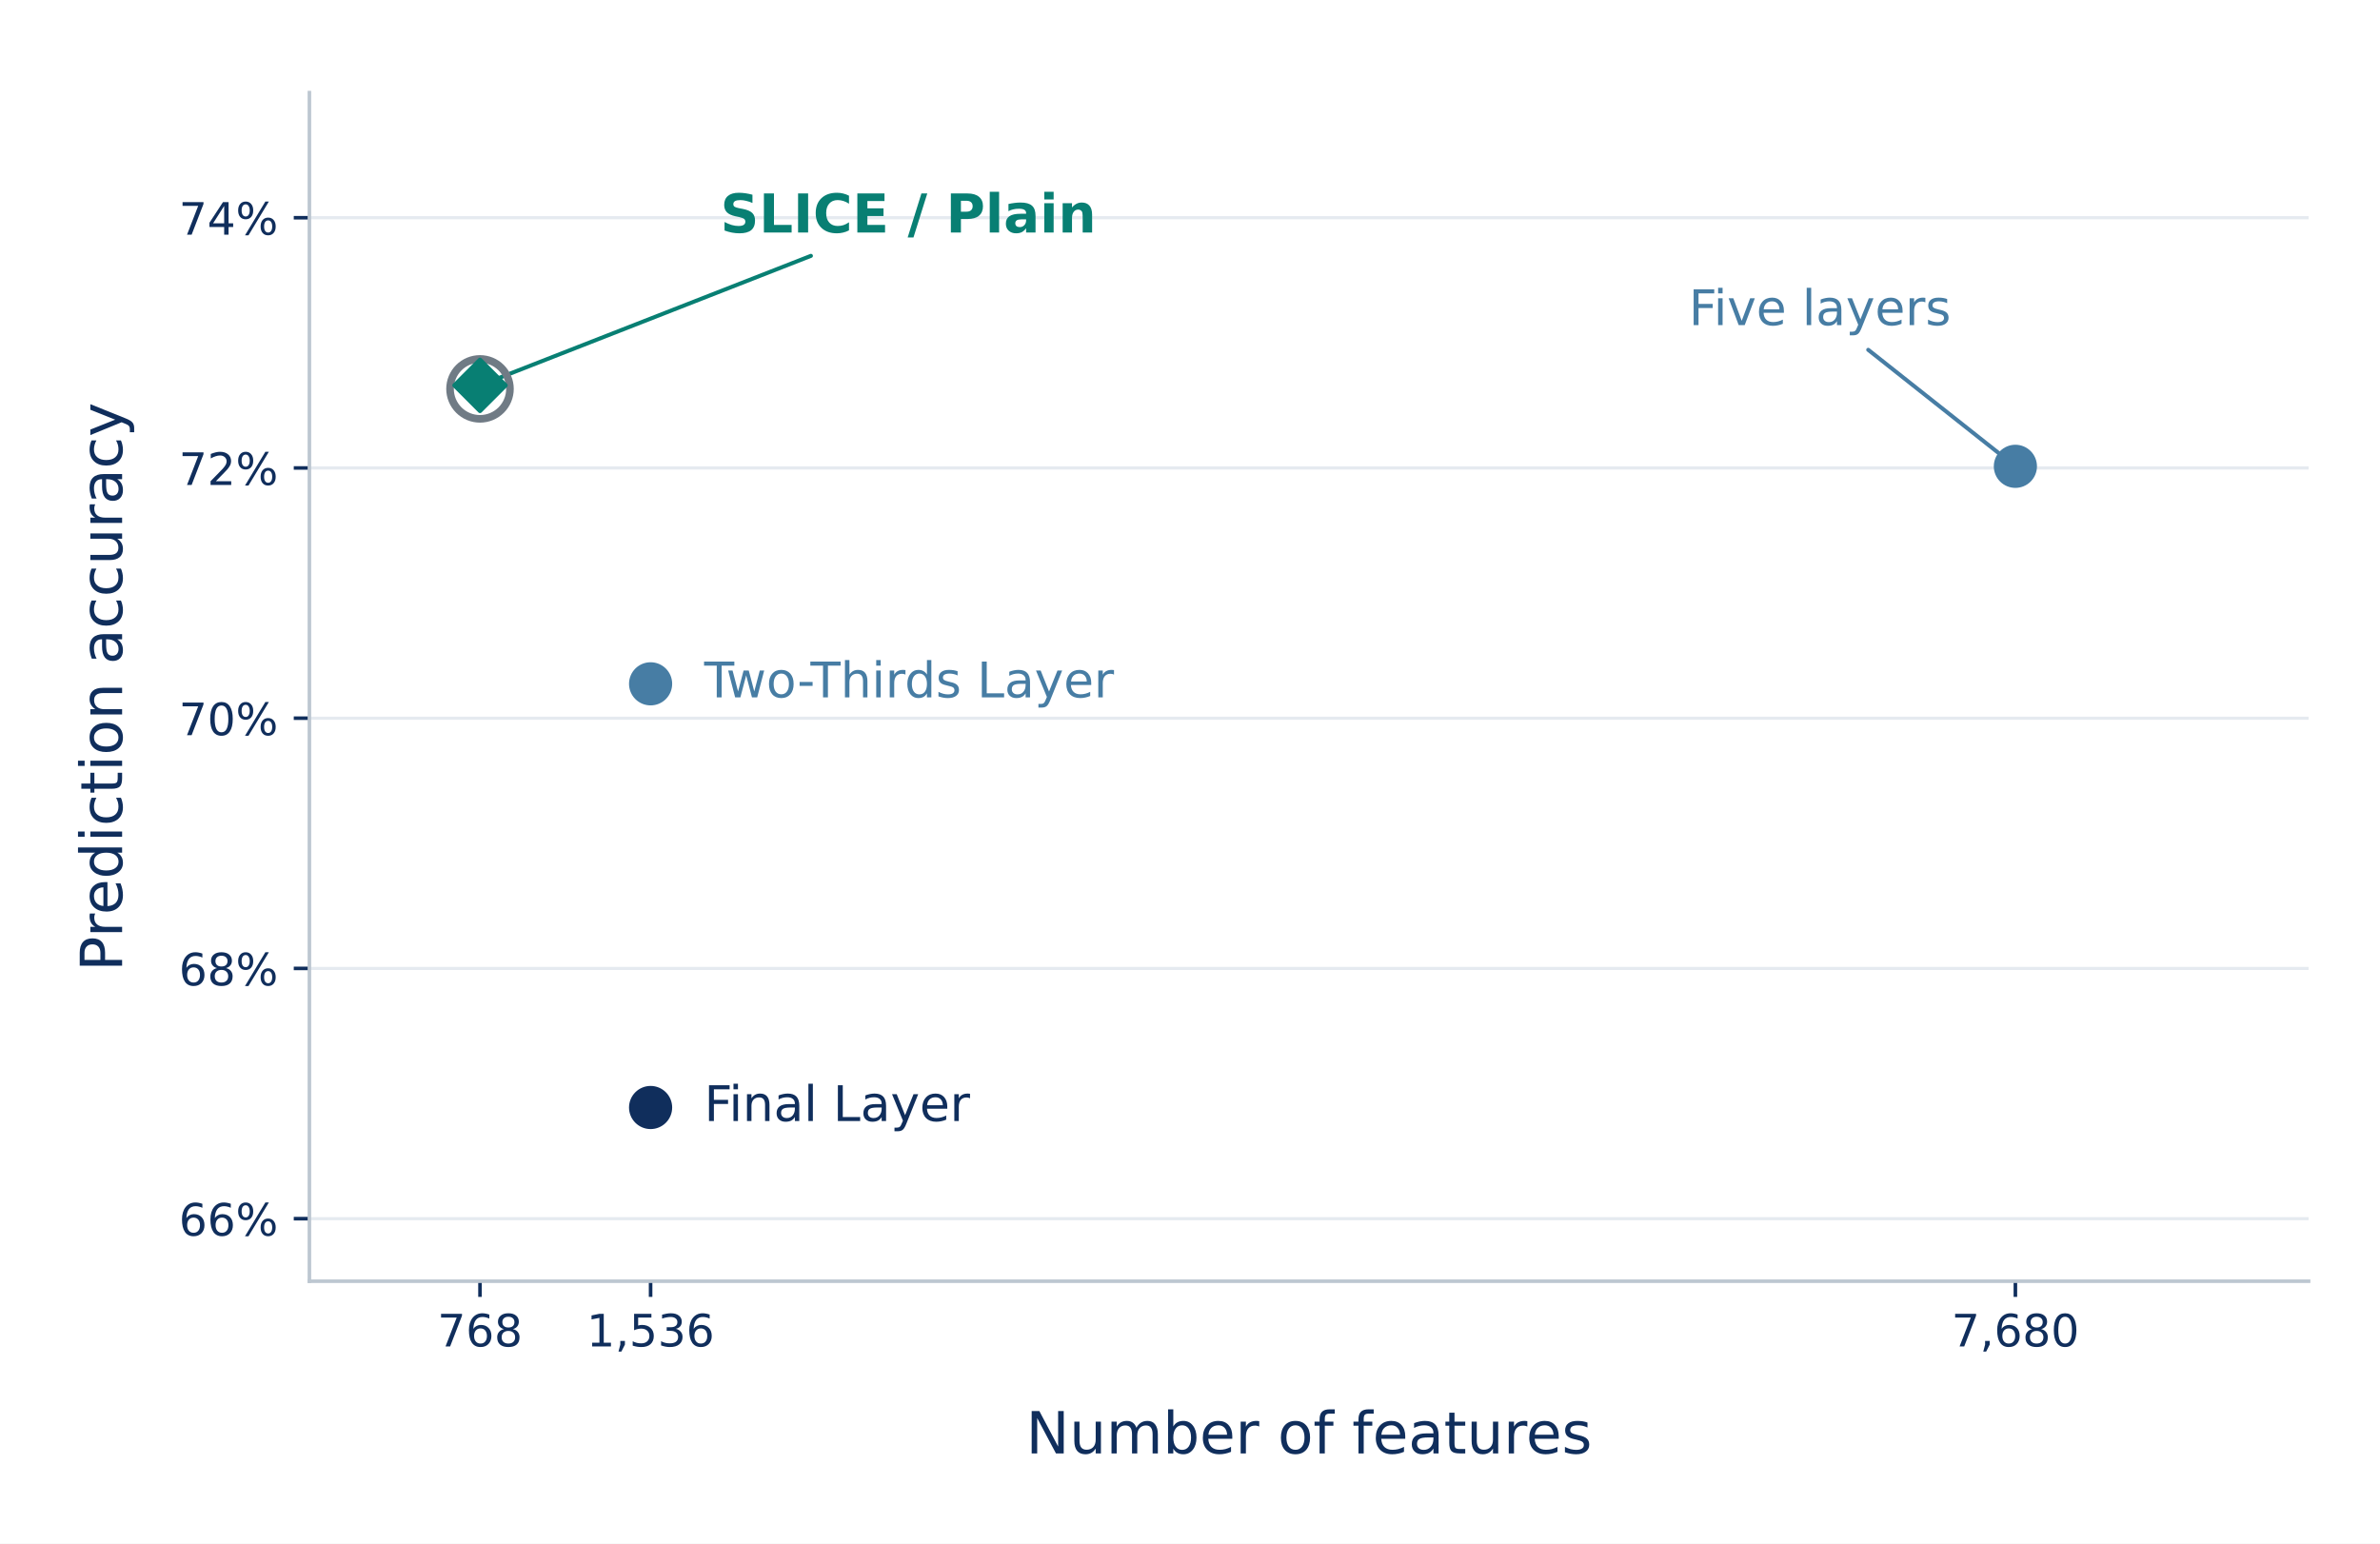
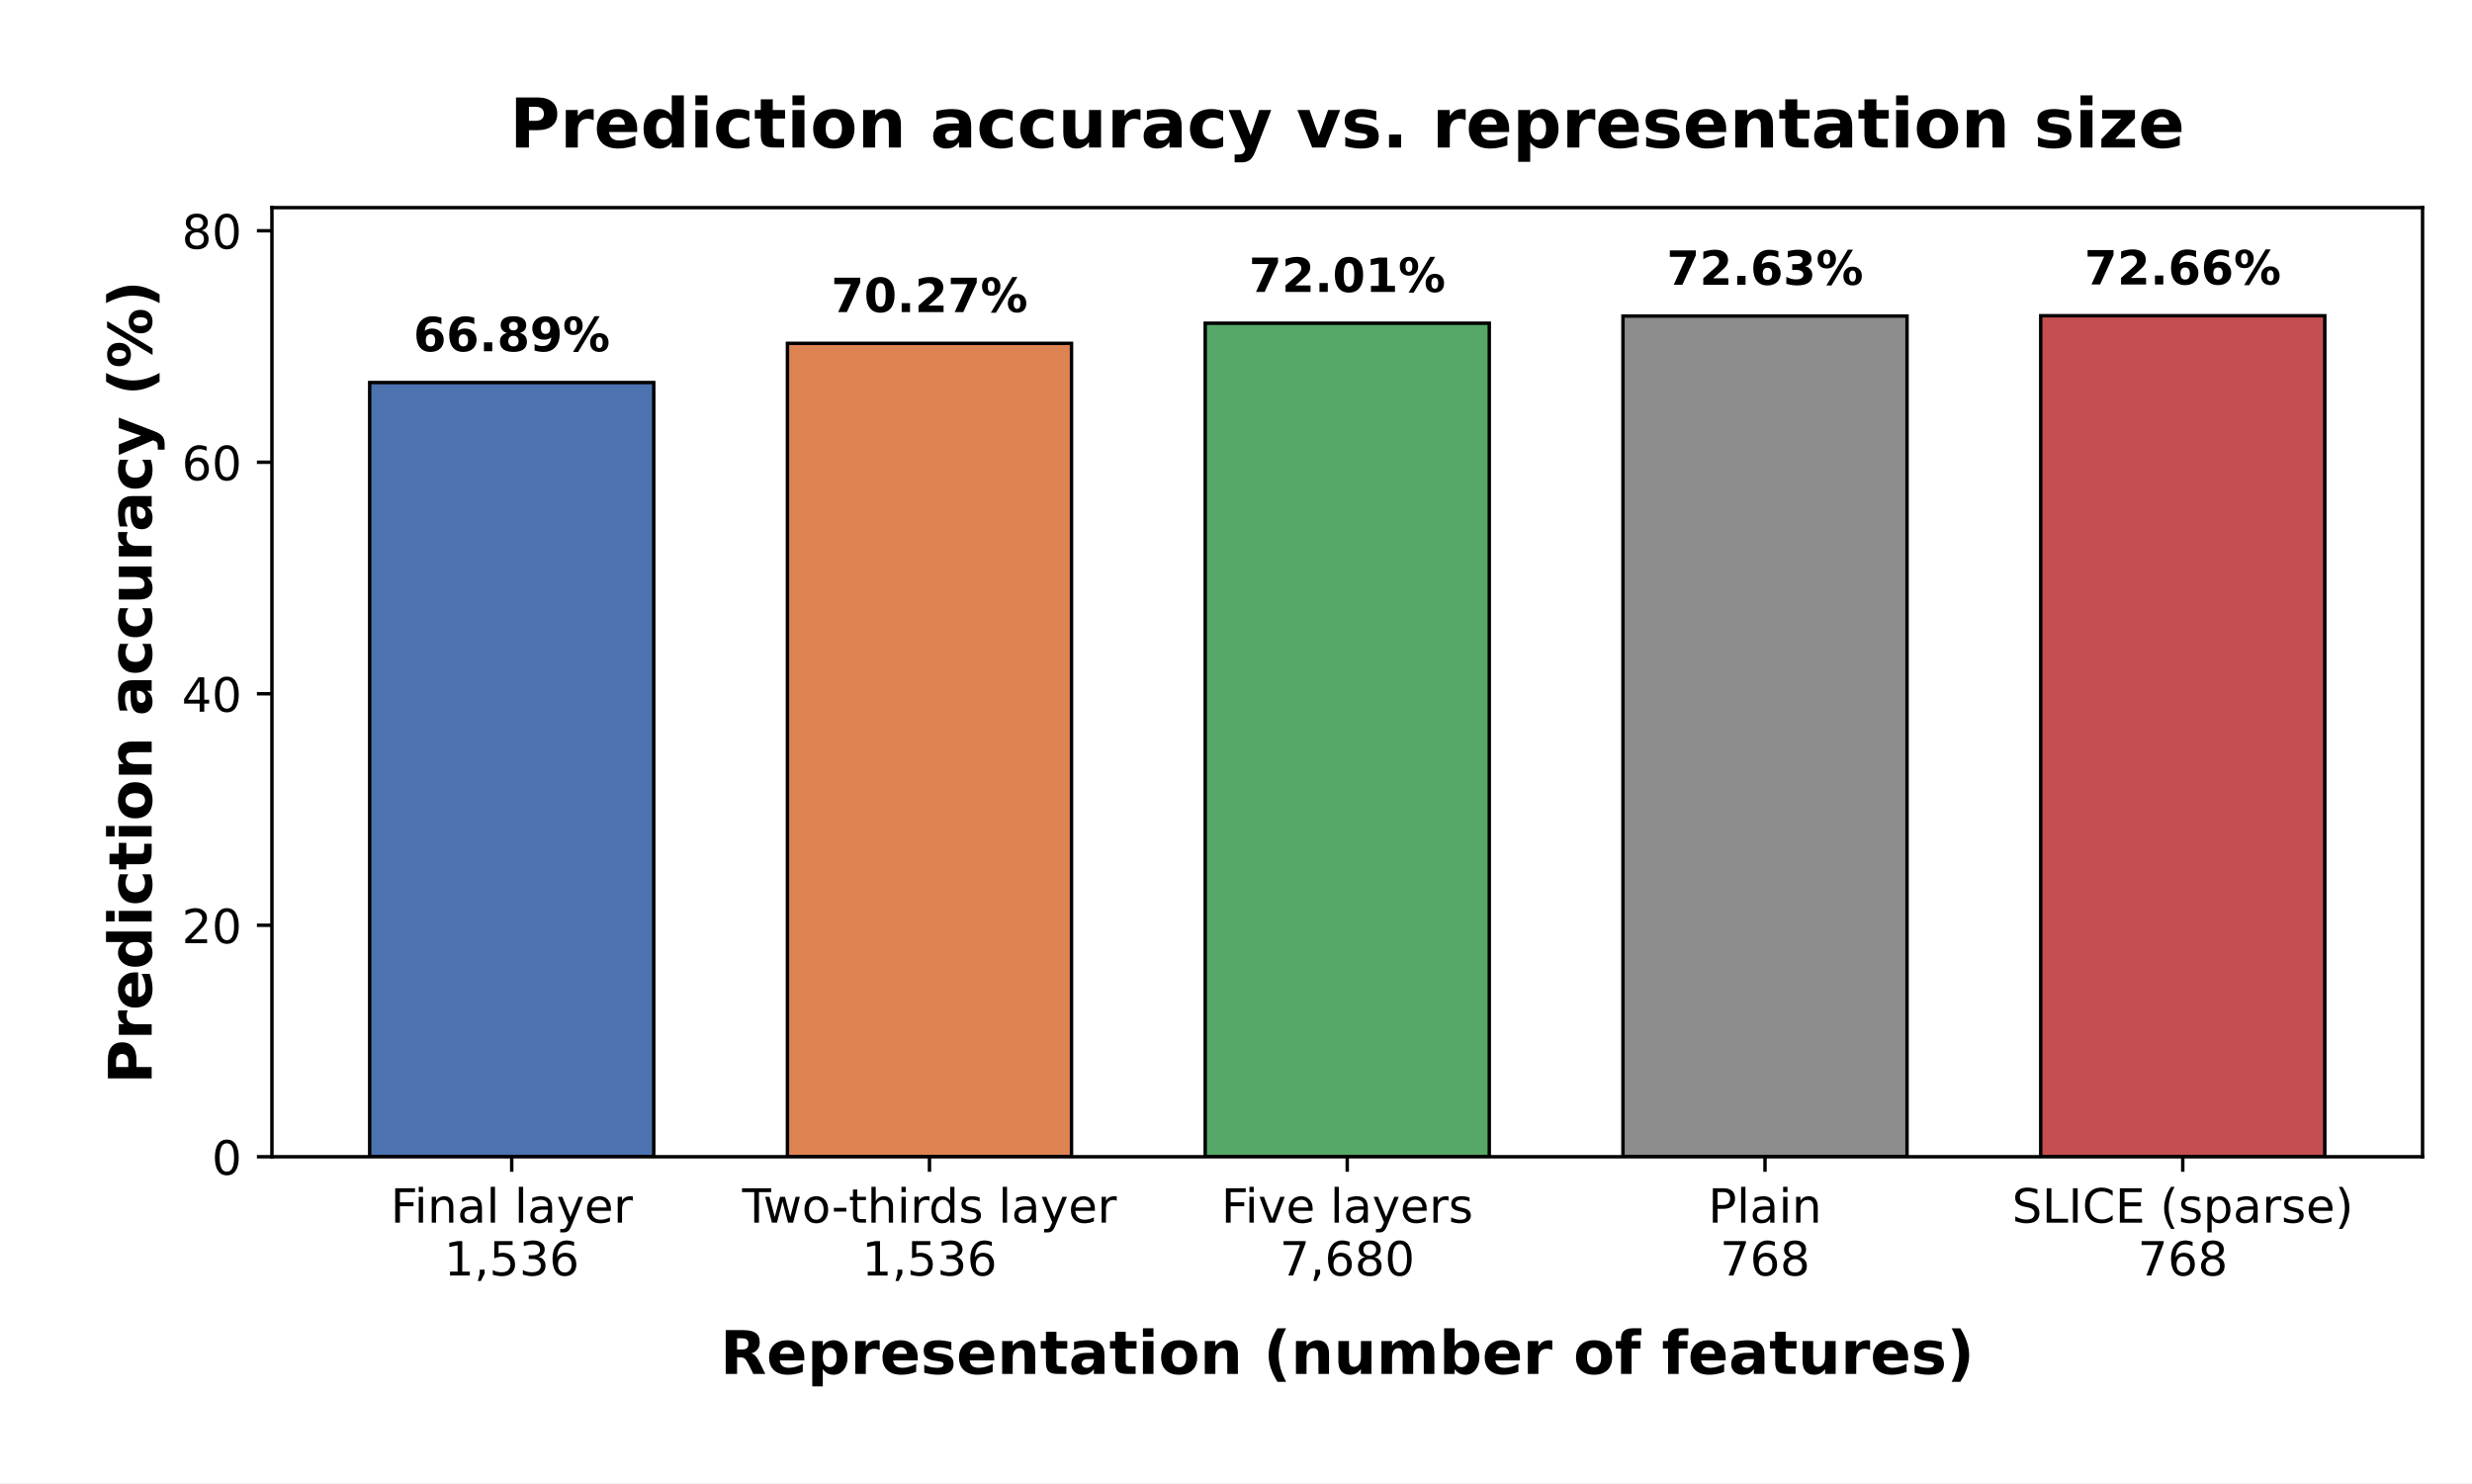
- <svg xmlns="http://www.w3.org/2000/svg" xmlns:xlink="http://www.w3.org/1999/xlink" width="532.8pt" height="345.6pt" viewBox="0 0 532.8 345.6" version="1.1">
+ <svg xmlns="http://www.w3.org/2000/svg" xmlns:xlink="http://www.w3.org/1999/xlink" width="576pt" height="345.6pt" viewBox="0 0 576 345.6" version="1.1">
  <defs>
    <style type="text/css">*{stroke-linejoin: round; stroke-linecap: butt}</style>
  </defs>
  <g id="figure_1">
    <g id="patch_1">
-       <path d="M 0 345.6  L 532.8 345.6  L 532.8 0  L 0 0  z " style="fill: #ffffff" />
+       <path d="M 0 345.6  L 576 345.6  L 576 0  L 0 0  z " style="fill: #ffffff" />
    </g>
    <g id="axes_1">
      <g id="patch_2">
-         <path d="M 69.264 286.848  L 516.816 286.848  L 516.816 20.736  L 69.264 20.736  z " style="fill: #ffffff" />
+         <path d="M 63.36 269.568  L 564.48 269.568  L 564.48 48.384  L 63.36 48.384  z " style="fill: #ffffff" />
+       </g>
+       <g id="patch_3">
+         <path d="M 86.138 269.568  L 152.331 269.568  L 152.331 89.145  L 86.138 89.145  z " clip-path="url(#paeb17d0d16)" style="fill: #4c72b0; stroke: #000000; stroke-width: 0.8; stroke-linejoin: miter" />
+       </g>
+       <g id="patch_4">
+         <path d="M 183.481 269.568  L 249.674 269.568  L 249.674 80.011  L 183.481 80.011  z " clip-path="url(#paeb17d0d16)" style="fill: #dd8452; stroke: #000000; stroke-width: 0.8; stroke-linejoin: miter" />
+       </g>
+       <g id="patch_5">
+         <path d="M 280.823 269.568  L 347.017 269.568  L 347.017 75.322  L 280.823 75.322  z " clip-path="url(#paeb17d0d16)" style="fill: #55a868; stroke: #000000; stroke-width: 0.8; stroke-linejoin: miter" />
+       </g>
+       <g id="patch_6">
+         <path d="M 378.166 269.568  L 444.359 269.568  L 444.359 73.653  L 378.166 73.653  z " clip-path="url(#paeb17d0d16)" style="fill: #8c8c8c; stroke: #000000; stroke-width: 0.8; stroke-linejoin: miter" />
+       </g>
+       <g id="patch_7">
+         <path d="M 475.509 269.568  L 541.702 269.568  L 541.702 73.577  L 475.509 73.577  z " clip-path="url(#paeb17d0d16)" style="fill: #c44e52; stroke: #000000; stroke-width: 0.8; stroke-linejoin: miter" />
      </g>
      <g id="matplotlib.axis_1">
        <g id="xtick_1">
          <g id="line2d_1">
            <defs>
-               <path id="m98df4c6300" d="M 0 0  L 0 3.5  " style="stroke: #102e5c; stroke-width: 0.8" />
+               <path id="mc3c67121e4" d="M 0 0  L 0 3.5  " style="stroke: #000000; stroke-width: 0.8" />
            </defs>
            <g>
-               <use xlink:href="#m98df4c6300" x="107.455" y="286.848" style="fill: #102e5c; stroke: #102e5c; stroke-width: 0.8" />
+               <use xlink:href="#mc3c67121e4" x="119.235" y="269.568" style="stroke: #000000; stroke-width: 0.8" />
            </g>
          </g>
          <g id="text_1">
-             <text style="fill: #102e5c; font: 10px 'DejaVu Sans'; text-anchor: middle" x="107.455" y="301.446" transform="rotate(-0 107.4551 301.4464)">768</text>
+             <text style="font: 11px 'DejaVu Sans'" transform="translate(91.01109 284.9263)">Final layer</text>
+             <text style="font: 11px 'DejaVu Sans'" transform="translate(103.4892 297.2439)">1,536</text>
          </g>
        </g>
        <g id="xtick_2">
          <g id="line2d_2">
            <g>
-               <use xlink:href="#m98df4c6300" x="145.646" y="286.848" style="fill: #102e5c; stroke: #102e5c; stroke-width: 0.8" />
+               <use xlink:href="#mc3c67121e4" x="216.577" y="269.568" style="stroke: #000000; stroke-width: 0.8" />
            </g>
          </g>
          <g id="text_2">
-             <text style="fill: #102e5c; font: 10px 'DejaVu Sans'; text-anchor: middle" x="145.646" y="301.446" transform="rotate(-0 145.6462 301.4464)">1,536</text>
+             <text style="font: 11px 'DejaVu Sans'" transform="translate(172.9366 284.9263)">Two-thirds layer</text>
+             <text style="font: 11px 'DejaVu Sans'" transform="translate(200.8319 297.2439)">1,536</text>
          </g>
        </g>
        <g id="xtick_3">
          <g id="line2d_3">
            <g>
-               <use xlink:href="#m98df4c6300" x="451.175" y="286.848" style="fill: #102e5c; stroke: #102e5c; stroke-width: 0.8" />
+               <use xlink:href="#mc3c67121e4" x="313.92" y="269.568" style="stroke: #000000; stroke-width: 0.8" />
            </g>
          </g>
          <g id="text_3">
-             <text style="fill: #102e5c; font: 10px 'DejaVu Sans'; text-anchor: middle" x="451.175" y="301.446" transform="rotate(-0 451.175 301.4464)">7,680</text>
+             <text style="font: 11px 'DejaVu Sans'" transform="translate(284.5758 284.9263)">Five layers</text>
+             <text style="font: 11px 'DejaVu Sans'" transform="translate(298.1745 297.2439)">7,680</text>
          </g>
        </g>
-         <g id="text_4">
-           <text style="fill: #102e5c; font: 13px 'DejaVu Sans'; text-anchor: middle" x="293.04" y="325.404" transform="rotate(-0 293.04 325.4041)">Number of features</text>
+         <g id="xtick_4">
+           <g id="line2d_4">
+             <g>
+               <use xlink:href="#mc3c67121e4" x="411.263" y="269.568" style="stroke: #000000; stroke-width: 0.8" />
+             </g>
+           </g>
+           <g id="text_4">
+             <text style="font: 11px 'DejaVu Sans'" transform="translate(398.0343 284.9263)">Plain</text>
+             <text style="font: 11px 'DejaVu Sans'" transform="translate(400.7645 297.2439)">768</text>
+           </g>
+         </g>
+         <g id="xtick_5">
+           <g id="line2d_5">
+             <g>
+               <use xlink:href="#mc3c67121e4" x="508.605" y="269.568" style="stroke: #000000; stroke-width: 0.8" />
+             </g>
+           </g>
+           <g id="text_5">
+             <text style="font: 11px 'DejaVu Sans'" transform="translate(468.8334 284.9263)">SLICE (sparse)</text>
+             <text style="font: 11px 'DejaVu Sans'" transform="translate(498.1072 297.2439)">768</text>
+           </g>
+         </g>
+         <g id="text_6">
+           <text style="font: 700 14px 'DejaVu Sans'; text-anchor: middle" x="313.92" y="320.169" transform="rotate(-0 313.92 320.1693)">Representation (number of features)</text>
        </g>
      </g>
      <g id="matplotlib.axis_2">
        <g id="ytick_1">
-           <g id="line2d_4">
-             <path d="M 69.264 272.842  L 516.816 272.842  " clip-path="url(#pfe9b45423e)" style="fill: none; stroke: #e5eaf0; stroke-width: 0.7; stroke-linecap: square" />
-           </g>
-           <g id="line2d_5">
+           <g id="line2d_6">
            <defs>
-               <path id="m70dcb19046" d="M 0 0  L -3.5 0  " style="stroke: #102e5c; stroke-width: 0.8" />
+               <path id="m688094b229" d="M 0 0  L -3.5 0  " style="stroke: #000000; stroke-width: 0.8" />
            </defs>
            <g>
-               <use xlink:href="#m70dcb19046" x="69.264" y="272.842" style="fill: #102e5c; stroke: #102e5c; stroke-width: 0.8" />
+               <use xlink:href="#m688094b229" x="63.36" y="269.568" style="stroke: #000000; stroke-width: 0.8" />
            </g>
          </g>
-           <g id="text_5">
-             <text style="fill: #102e5c; font: 10px 'DejaVu Sans'; text-anchor: end" x="62.264" y="276.641" transform="rotate(-0 62.264 276.6413)">66%</text>
+           <g id="text_7">
+             <text style="font: 11px 'DejaVu Sans'; text-anchor: end" x="56.36" y="273.747" transform="rotate(-0 56.36 273.7471)">0</text>
          </g>
        </g>
        <g id="ytick_2">
-           <g id="line2d_6">
-             <path d="M 69.264 216.819  L 516.816 216.819  " clip-path="url(#pfe9b45423e)" style="fill: none; stroke: #e5eaf0; stroke-width: 0.7; stroke-linecap: square" />
-           </g>
          <g id="line2d_7">
            <g>
-               <use xlink:href="#m70dcb19046" x="69.264" y="216.819" style="fill: #102e5c; stroke: #102e5c; stroke-width: 0.8" />
+               <use xlink:href="#m688094b229" x="63.36" y="215.621" style="stroke: #000000; stroke-width: 0.8" />
            </g>
          </g>
-           <g id="text_6">
-             <text style="fill: #102e5c; font: 10px 'DejaVu Sans'; text-anchor: end" x="62.264" y="220.618" transform="rotate(-0 62.264 220.6177)">68%</text>
+           <g id="text_8">
+             <text style="font: 11px 'DejaVu Sans'; text-anchor: end" x="56.36" y="219.8" transform="rotate(-0 56.36 219.7998)">20</text>
          </g>
        </g>
        <g id="ytick_3">
          <g id="line2d_8">
-             <path d="M 69.264 160.795  L 516.816 160.795  " clip-path="url(#pfe9b45423e)" style="fill: none; stroke: #e5eaf0; stroke-width: 0.7; stroke-linecap: square" />
-           </g>
-           <g id="line2d_9">
            <g>
-               <use xlink:href="#m70dcb19046" x="69.264" y="160.795" style="fill: #102e5c; stroke: #102e5c; stroke-width: 0.8" />
+               <use xlink:href="#m688094b229" x="63.36" y="161.673" style="stroke: #000000; stroke-width: 0.8" />
            </g>
          </g>
-           <g id="text_7">
-             <text style="fill: #102e5c; font: 10px 'DejaVu Sans'; text-anchor: end" x="62.264" y="164.594" transform="rotate(-0 62.264 164.5942)">70%</text>
+           <g id="text_9">
+             <text style="font: 11px 'DejaVu Sans'; text-anchor: end" x="56.36" y="165.853" transform="rotate(-0 56.36 165.8525)">40</text>
          </g>
        </g>
        <g id="ytick_4">
-           <g id="line2d_10">
-             <path d="M 69.264 104.771  L 516.816 104.771  " clip-path="url(#pfe9b45423e)" style="fill: none; stroke: #e5eaf0; stroke-width: 0.7; stroke-linecap: square" />
-           </g>
-           <g id="line2d_11">
+           <g id="line2d_9">
            <g>
-               <use xlink:href="#m70dcb19046" x="69.264" y="104.771" style="fill: #102e5c; stroke: #102e5c; stroke-width: 0.8" />
+               <use xlink:href="#m688094b229" x="63.36" y="107.726" style="stroke: #000000; stroke-width: 0.8" />
            </g>
          </g>
-           <g id="text_8">
-             <text style="fill: #102e5c; font: 10px 'DejaVu Sans'; text-anchor: end" x="62.264" y="108.571" transform="rotate(-0 62.264 108.5706)">72%</text>
+           <g id="text_10">
+             <text style="font: 11px 'DejaVu Sans'; text-anchor: end" x="56.36" y="111.905" transform="rotate(-0 56.36 111.9052)">60</text>
          </g>
        </g>
        <g id="ytick_5">
-           <g id="line2d_12">
-             <path d="M 69.264 48.748  L 516.816 48.748  " clip-path="url(#pfe9b45423e)" style="fill: none; stroke: #e5eaf0; stroke-width: 0.7; stroke-linecap: square" />
-           </g>
-           <g id="line2d_13">
+           <g id="line2d_10">
            <g>
-               <use xlink:href="#m70dcb19046" x="69.264" y="48.748" style="fill: #102e5c; stroke: #102e5c; stroke-width: 0.8" />
+               <use xlink:href="#m688094b229" x="63.36" y="53.779" style="stroke: #000000; stroke-width: 0.8" />
            </g>
          </g>
-           <g id="text_9">
-             <text style="fill: #102e5c; font: 10px 'DejaVu Sans'; text-anchor: end" x="62.264" y="52.547" transform="rotate(-0 62.264 52.54701)">74%</text>
+           <g id="text_11">
+             <text style="font: 11px 'DejaVu Sans'; text-anchor: end" x="56.36" y="57.958" transform="rotate(-0 56.36 57.95787)">80</text>
          </g>
        </g>
-         <g id="text_10">
-           <text style="fill: #102e5c; font: 13px 'DejaVu Sans'; text-anchor: middle" x="27.334" y="153.792" transform="rotate(-90 27.33384 153.792)">Prediction accuracy</text>
+         <g id="text_12">
+           <text style="font: 700 14px 'DejaVu Sans'; text-anchor: middle" x="35.342" y="158.976" transform="rotate(-90 35.34156 158.976)">Prediction accuracy (%)</text>
        </g>
      </g>
-       <g id="patch_3">
-         <path d="M 69.264 286.848  L 69.264 20.736  " style="fill: none; stroke: #bdc7d1; stroke-width: 0.8; stroke-linejoin: miter; stroke-linecap: square" />
+       <g id="patch_8">
+         <path d="M 63.36 269.568  L 63.36 48.384  " style="fill: none; stroke: #000000; stroke-width: 0.8; stroke-linejoin: miter; stroke-linecap: square" />
      </g>
-       <g id="patch_4">
-         <path d="M 69.264 286.848  L 516.816 286.848  " style="fill: none; stroke: #bdc7d1; stroke-width: 0.8; stroke-linejoin: miter; stroke-linecap: square" />
+       <g id="patch_9">
+         <path d="M 564.48 269.568  L 564.48 48.384  " style="fill: none; stroke: #000000; stroke-width: 0.8; stroke-linejoin: miter; stroke-linecap: square" />
      </g>
-       <g id="text_11">
-         <text style="fill: #102e5c; font: 11px 'DejaVu Sans'; text-anchor: start" x="157.646" y="250.989" transform="rotate(-0 157.6462 250.9889)">Final Layer</text>
+       <g id="patch_10">
+         <path d="M 63.36 269.568  L 564.48 269.568  " style="fill: none; stroke: #000000; stroke-width: 0.8; stroke-linejoin: miter; stroke-linecap: square" />
      </g>
-       <g id="text_12">
-         <text style="fill: #477da4; font: 11px 'DejaVu Sans'; text-anchor: start" x="157.646" y="156.133" transform="rotate(-0 157.6462 156.1332)">Two-Thirds Layer</text>
-       </g>
-       <g id="patch_5">
-         <path d="M 418.233 78.322  Q 433.921 90.742 449.609 103.162  " style="fill: none; stroke: #477da4; stroke-width: 0.9; stroke-linecap: round" />
+       <g id="patch_11">
+         <path d="M 63.36 48.384  L 564.48 48.384  " style="fill: none; stroke: #000000; stroke-width: 0.8; stroke-linejoin: miter; stroke-linecap: square" />
      </g>
      <g id="text_13">
-         <text style="fill: #477da4; font: 11px 'DejaVu Sans'; text-anchor: middle" x="407.414" y="72.792" transform="rotate(-0 407.4144 72.79194)">Five layers</text>
-       </g>
-       <g id="patch_6">
-         <path d="M 181.534 57.283  Q 145.424 71.418 109.313 85.552  " style="fill: none; stroke: #087f73; stroke-width: 0.9; stroke-linecap: round" />
+         <text style="font: 700 11px 'DejaVu Sans'; text-anchor: middle" x="119.235" y="81.858" transform="rotate(-0 119.2347 81.85759)">66.89%</text>
      </g>
      <g id="text_14">
-         <text style="fill: #087f73; font: 700 12px 'DejaVu Sans'; text-anchor: start" x="161.261" y="52.059" transform="rotate(-0 161.2608 52.05904)">SLICE / Plain</text>
+         <text style="font: 700 11px 'DejaVu Sans'; text-anchor: middle" x="216.577" y="72.724" transform="rotate(-0 216.5773 72.72356)">70.27%</text>
      </g>
-       <g id="PathCollection_1">
-         <defs>
-           <path id="mffa7fe4a58" d="M 0 4.33  C 1.148 4.33 2.25 3.874 3.062 3.062  C 3.874 2.25 4.33 1.148 4.33 0  C 4.33 -1.148 3.874 -2.25 3.062 -3.062  C 2.25 -3.874 1.148 -4.33 0 -4.33  C -1.148 -4.33 -2.25 -3.874 -3.062 -3.062  C -3.874 -2.25 -4.33 -1.148 -4.33 0  C -4.33 1.148 -3.874 2.25 -3.062 3.062  C -2.25 3.874 -1.148 4.33 0 4.33  z " style="stroke: #102e5c" />
-         </defs>
-         <g clip-path="url(#pfe9b45423e)">
-           <use xlink:href="#mffa7fe4a58" x="145.646" y="247.954" style="fill: #102e5c; stroke: #102e5c" />
-         </g>
+       <g id="text_15">
+         <text style="font: 700 11px 'DejaVu Sans'; text-anchor: middle" x="313.92" y="68.034" transform="rotate(-0 313.92 68.03444)">72.01%</text>
      </g>
-       <g id="PathCollection_2">
-         <defs>
-           <path id="m7d9a759f6b" d="M 0 4.33  C 1.148 4.33 2.25 3.874 3.062 3.062  C 3.874 2.25 4.33 1.148 4.33 0  C 4.33 -1.148 3.874 -2.25 3.062 -3.062  C 2.25 -3.874 1.148 -4.33 0 -4.33  C -1.148 -4.33 -2.25 -3.874 -3.062 -3.062  C -3.874 -2.25 -4.33 -1.148 -4.33 0  C -4.33 1.148 -3.874 2.25 -3.062 3.062  C -2.25 3.874 -1.148 4.33 0 4.33  z " style="stroke: #477da4" />
-         </defs>
-         <g clip-path="url(#pfe9b45423e)">
-           <use xlink:href="#m7d9a759f6b" x="145.646" y="153.098" style="fill: #477da4; stroke: #477da4" />
-         </g>
+       <g id="text_16">
+         <text style="font: 700 11px 'DejaVu Sans'; text-anchor: middle" x="411.263" y="66.365" transform="rotate(-0 411.2627 66.36501)">72.63%</text>
      </g>
-       <g id="PathCollection_3">
-         <g clip-path="url(#pfe9b45423e)">
-           <use xlink:href="#m7d9a759f6b" x="451.175" y="104.402" style="fill: #477da4; stroke: #477da4" />
-         </g>
+       <g id="text_17">
+         <text style="font: 700 11px 'DejaVu Sans'; text-anchor: middle" x="508.605" y="66.289" transform="rotate(-0 508.6053 66.28932)">72.66%</text>
      </g>
-       <g id="PathCollection_4">
-         <path d="M 107.455 93.773  C 109.234 93.773 110.941 93.067 112.199 91.809  C 113.456 90.551 114.163 88.844 114.163 87.065  C 114.163 85.286 113.456 83.58 112.199 82.322  C 110.941 81.064 109.234 80.357 107.455 80.357  C 105.676 80.357 103.97 81.064 102.712 82.322  C 101.454 83.58 100.747 85.286 100.747 87.065  C 100.747 88.844 101.454 90.551 102.712 91.809  C 103.97 93.067 105.676 93.773 107.455 93.773  L 107.455 93.773  z " clip-path="url(#pfe9b45423e)" style="fill: none; stroke: #707b85; stroke-width: 1.7" />
-       </g>
-       <g id="PathCollection_5">
-         <defs>
-           <path id="m0e05d5ded0" d="M -0 5.701  L 5.701 0  L 0 -5.701  L -5.701 -0  z " style="stroke: #087f73" />
-         </defs>
-         <g clip-path="url(#pfe9b45423e)">
-           <use xlink:href="#m0e05d5ded0" x="107.455" y="86.279" style="fill: #087f73; stroke: #087f73" />
-         </g>
+       <g id="text_18">
+         <text style="font: 700 16px 'DejaVu Sans'; text-anchor: middle" x="313.92" y="34.384" transform="rotate(-0 313.92 34.384)">Prediction accuracy vs. representation size</text>
      </g>
    </g>
  </g>
  <defs>
-     <clipPath id="pfe9b45423e">
-       <rect x="69.264" y="20.736" width="447.552" height="266.112" />
+     <clipPath id="paeb17d0d16">
+       <rect x="63.36" y="48.384" width="501.12" height="221.184" />
    </clipPath>
  </defs>
</svg>
